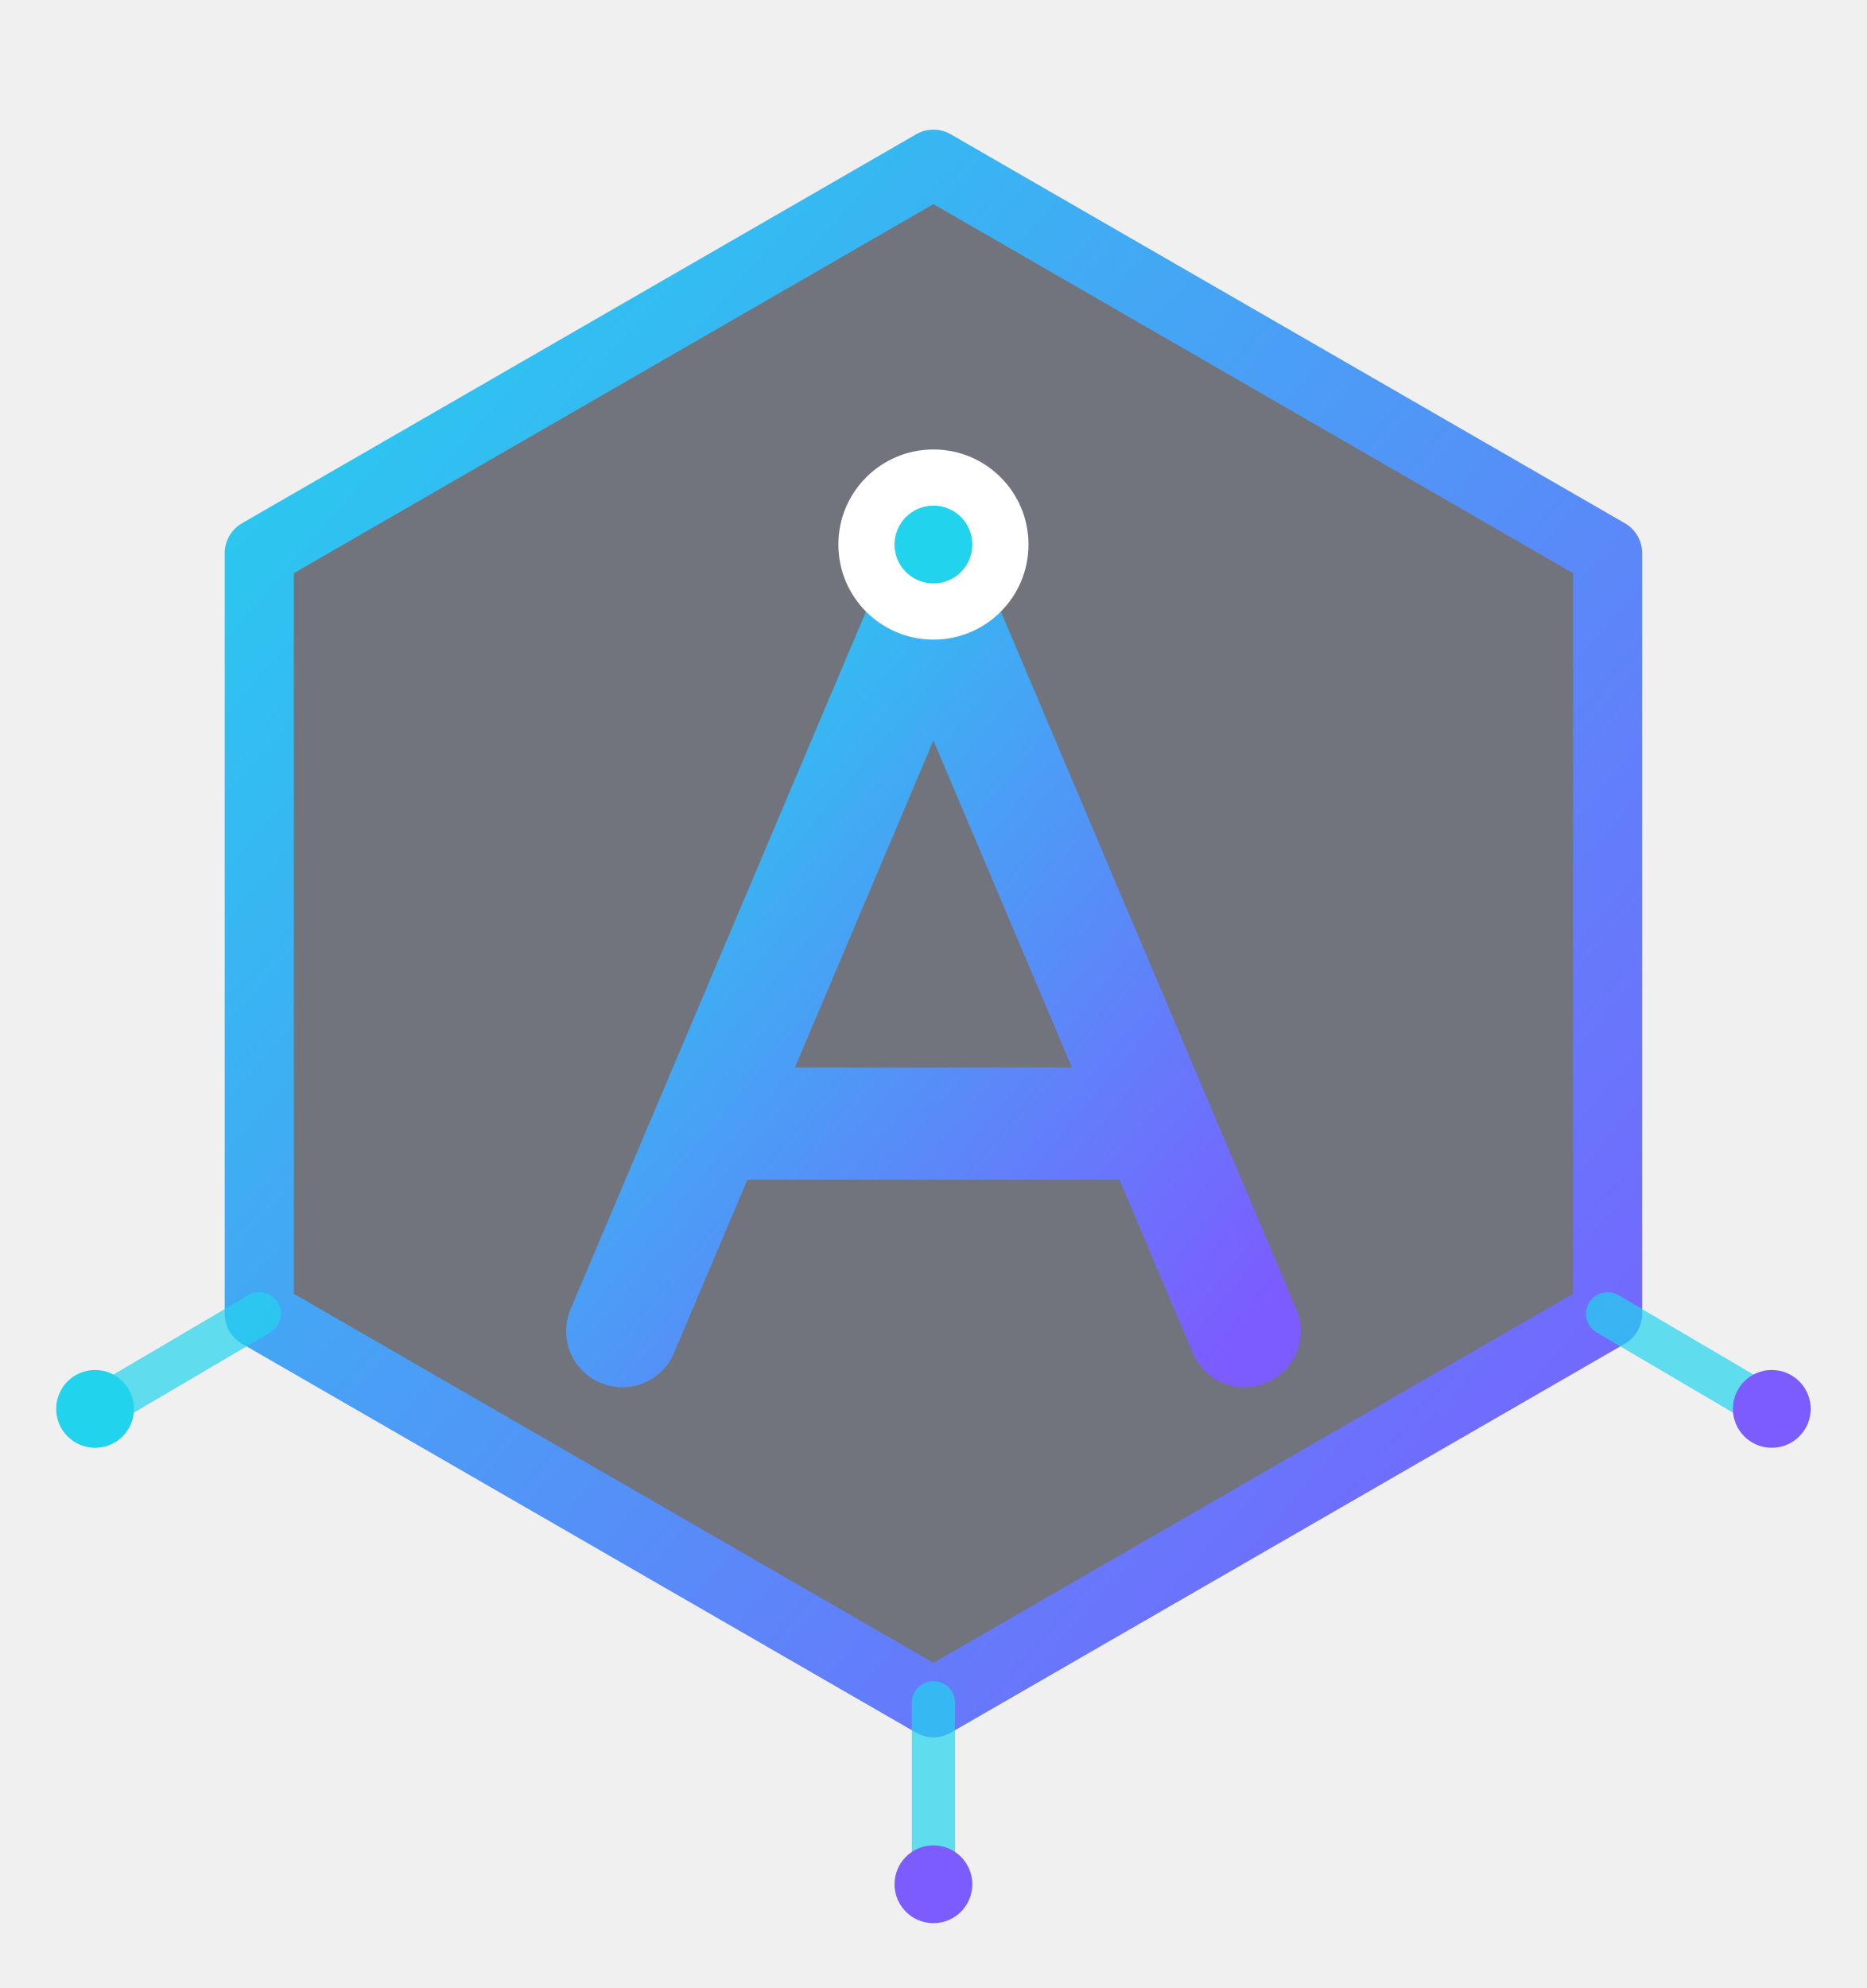
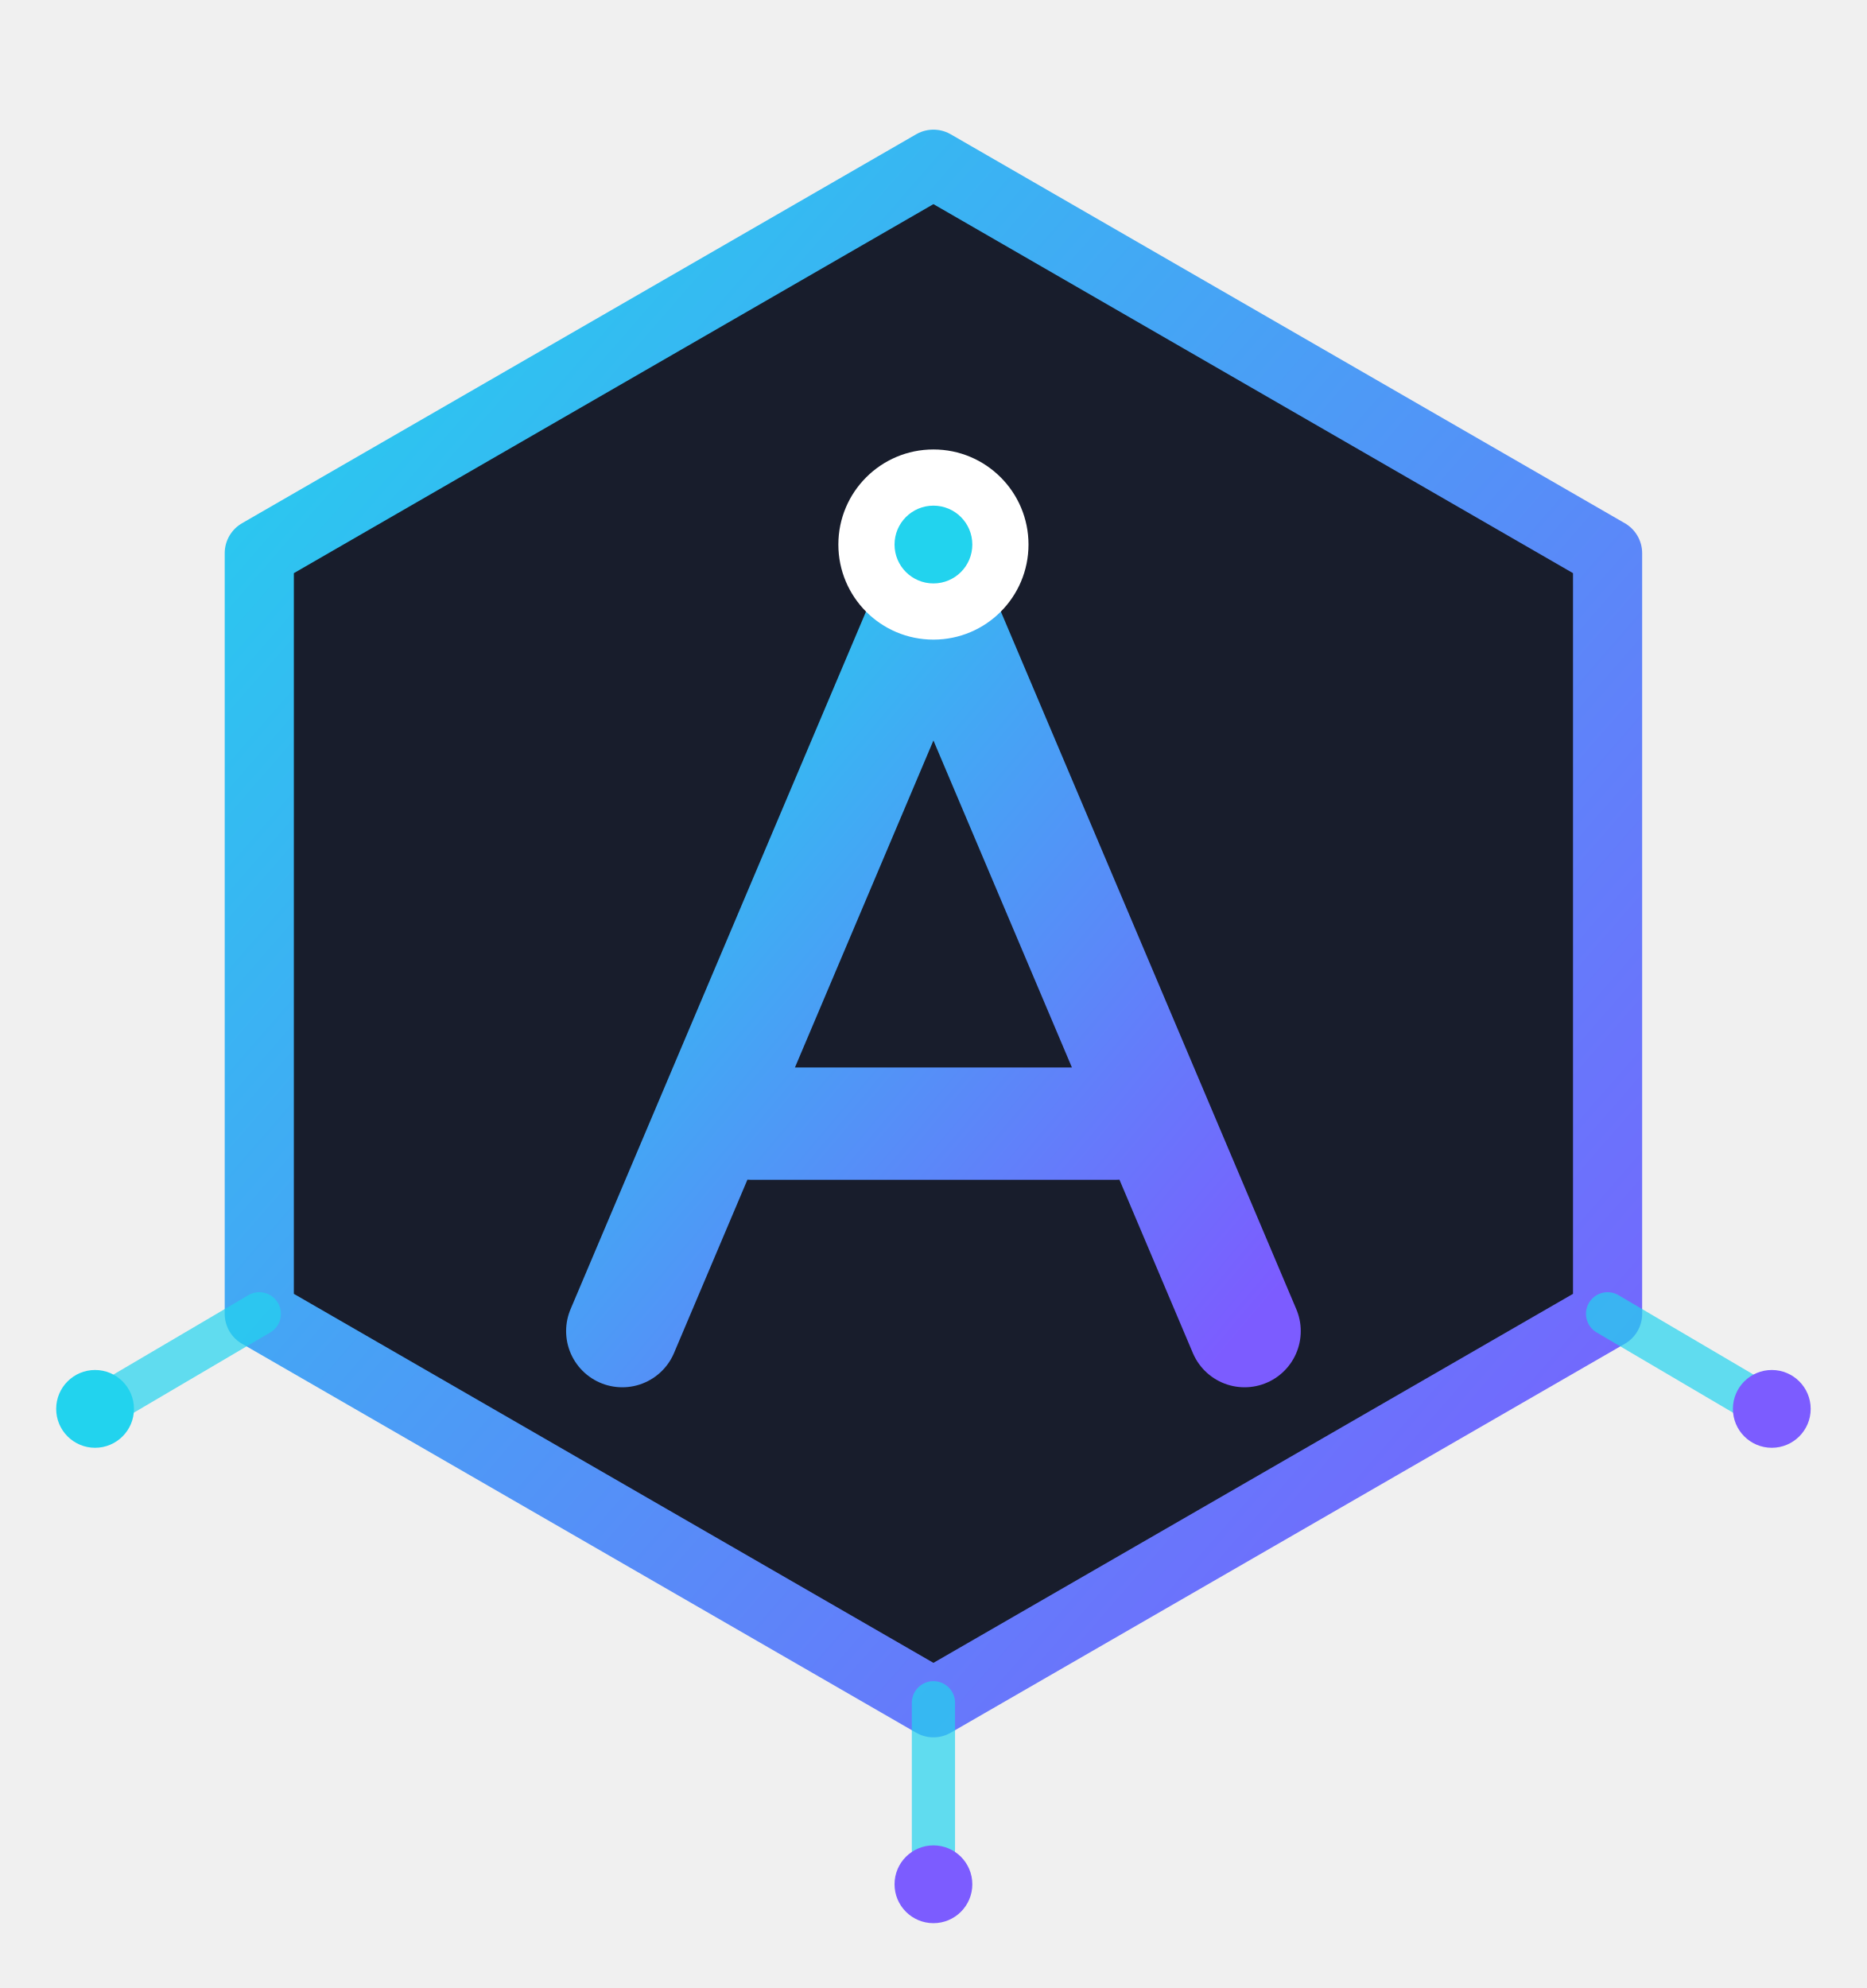
<svg xmlns="http://www.w3.org/2000/svg" viewBox="40 40 432 460" role="img" aria-label="Agent Desk">
  <defs>
    <linearGradient id="g" x1="0" y1="0" x2="1" y2="1">
      <stop offset="0" stop-color="#22d3ee" />
      <stop offset="1" stop-color="#7c5cff" />
    </linearGradient>
  </defs>
-   <path d="M256 78l156 90v176l-156 90-156-90V168z" fill="#0b1020" fill-opacity=".55" stroke="url(#g)" stroke-width="16" stroke-linejoin="round" />
+   <path d="M256 78l156 90v176l-156 90-156-90V168z" fill="#0b1020" fill-opacity=".94" stroke="url(#g)" stroke-width="16" stroke-linejoin="round" />
  <path d="M184 348l72-170 72 170M214 300h84" fill="none" stroke="url(#g)" stroke-width="26" stroke-linecap="round" stroke-linejoin="round" />
  <path d="M256 434v34M100 344l-34 20M412 344l34 20" stroke="#22d3ee" stroke-width="10" stroke-linecap="round" opacity=".7" />
  <circle cx="256" cy="166" r="22" fill="#fff" />
  <circle cx="256" cy="166" r="9" fill="#22d3ee" />
  <circle cx="256" cy="476" r="9" fill="#7c5cff" />
  <circle cx="62" cy="366" r="9" fill="#22d3ee" />
  <circle cx="450" cy="366" r="9" fill="#7c5cff" />
</svg>
